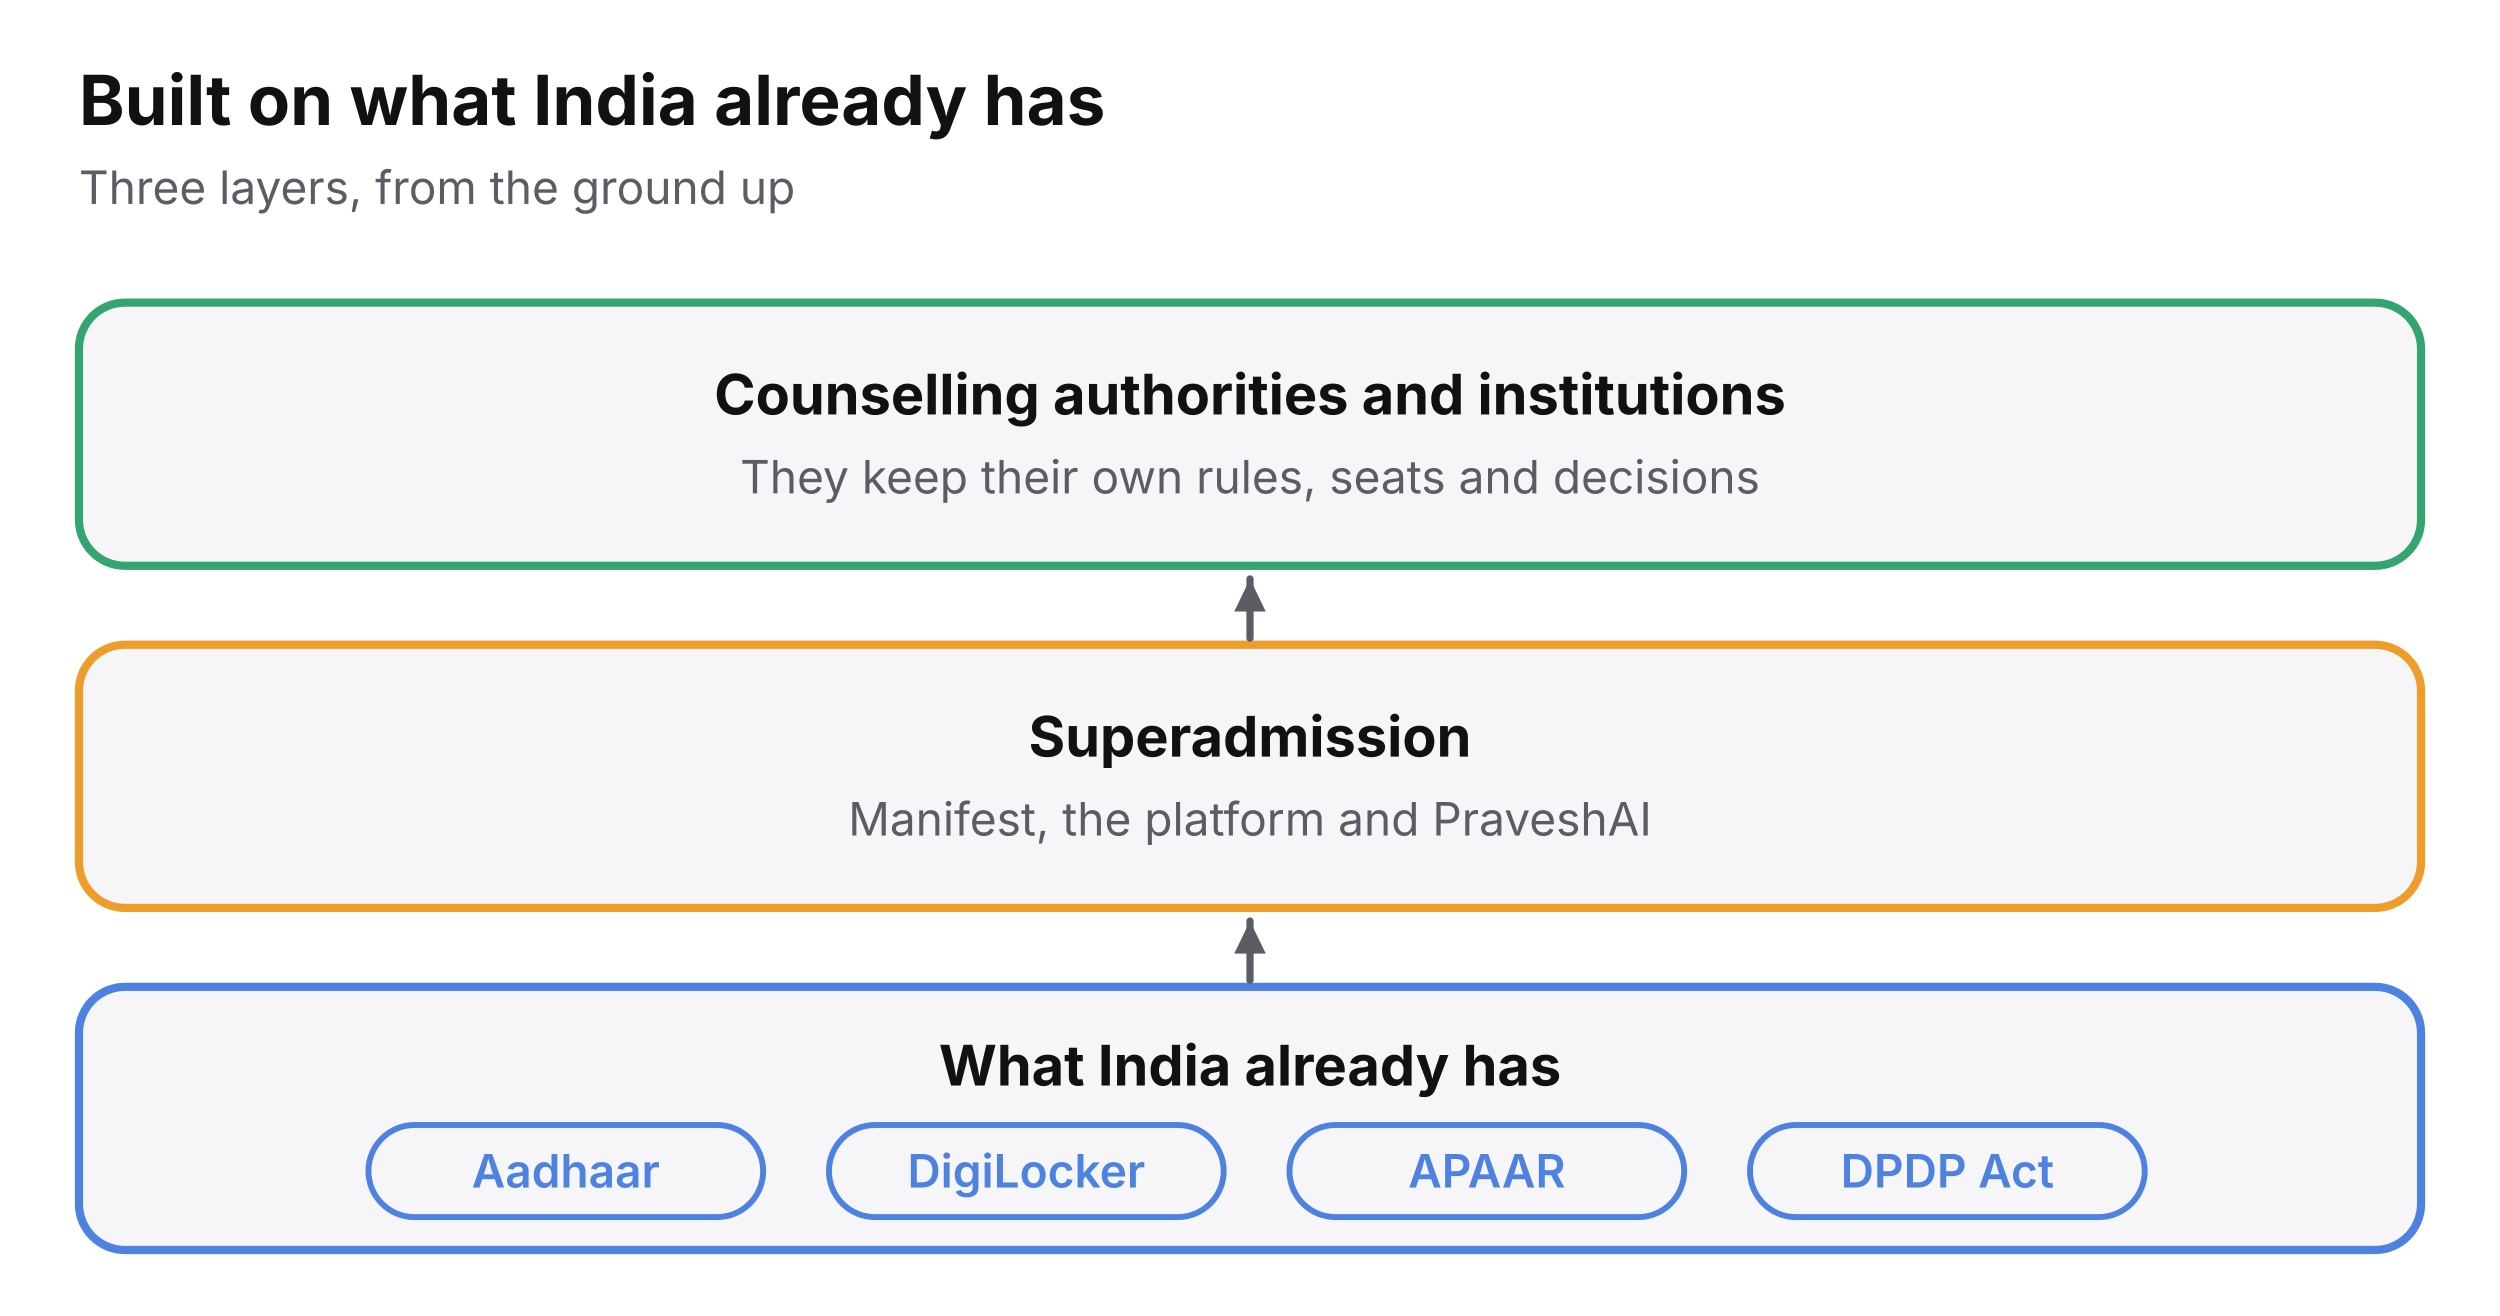
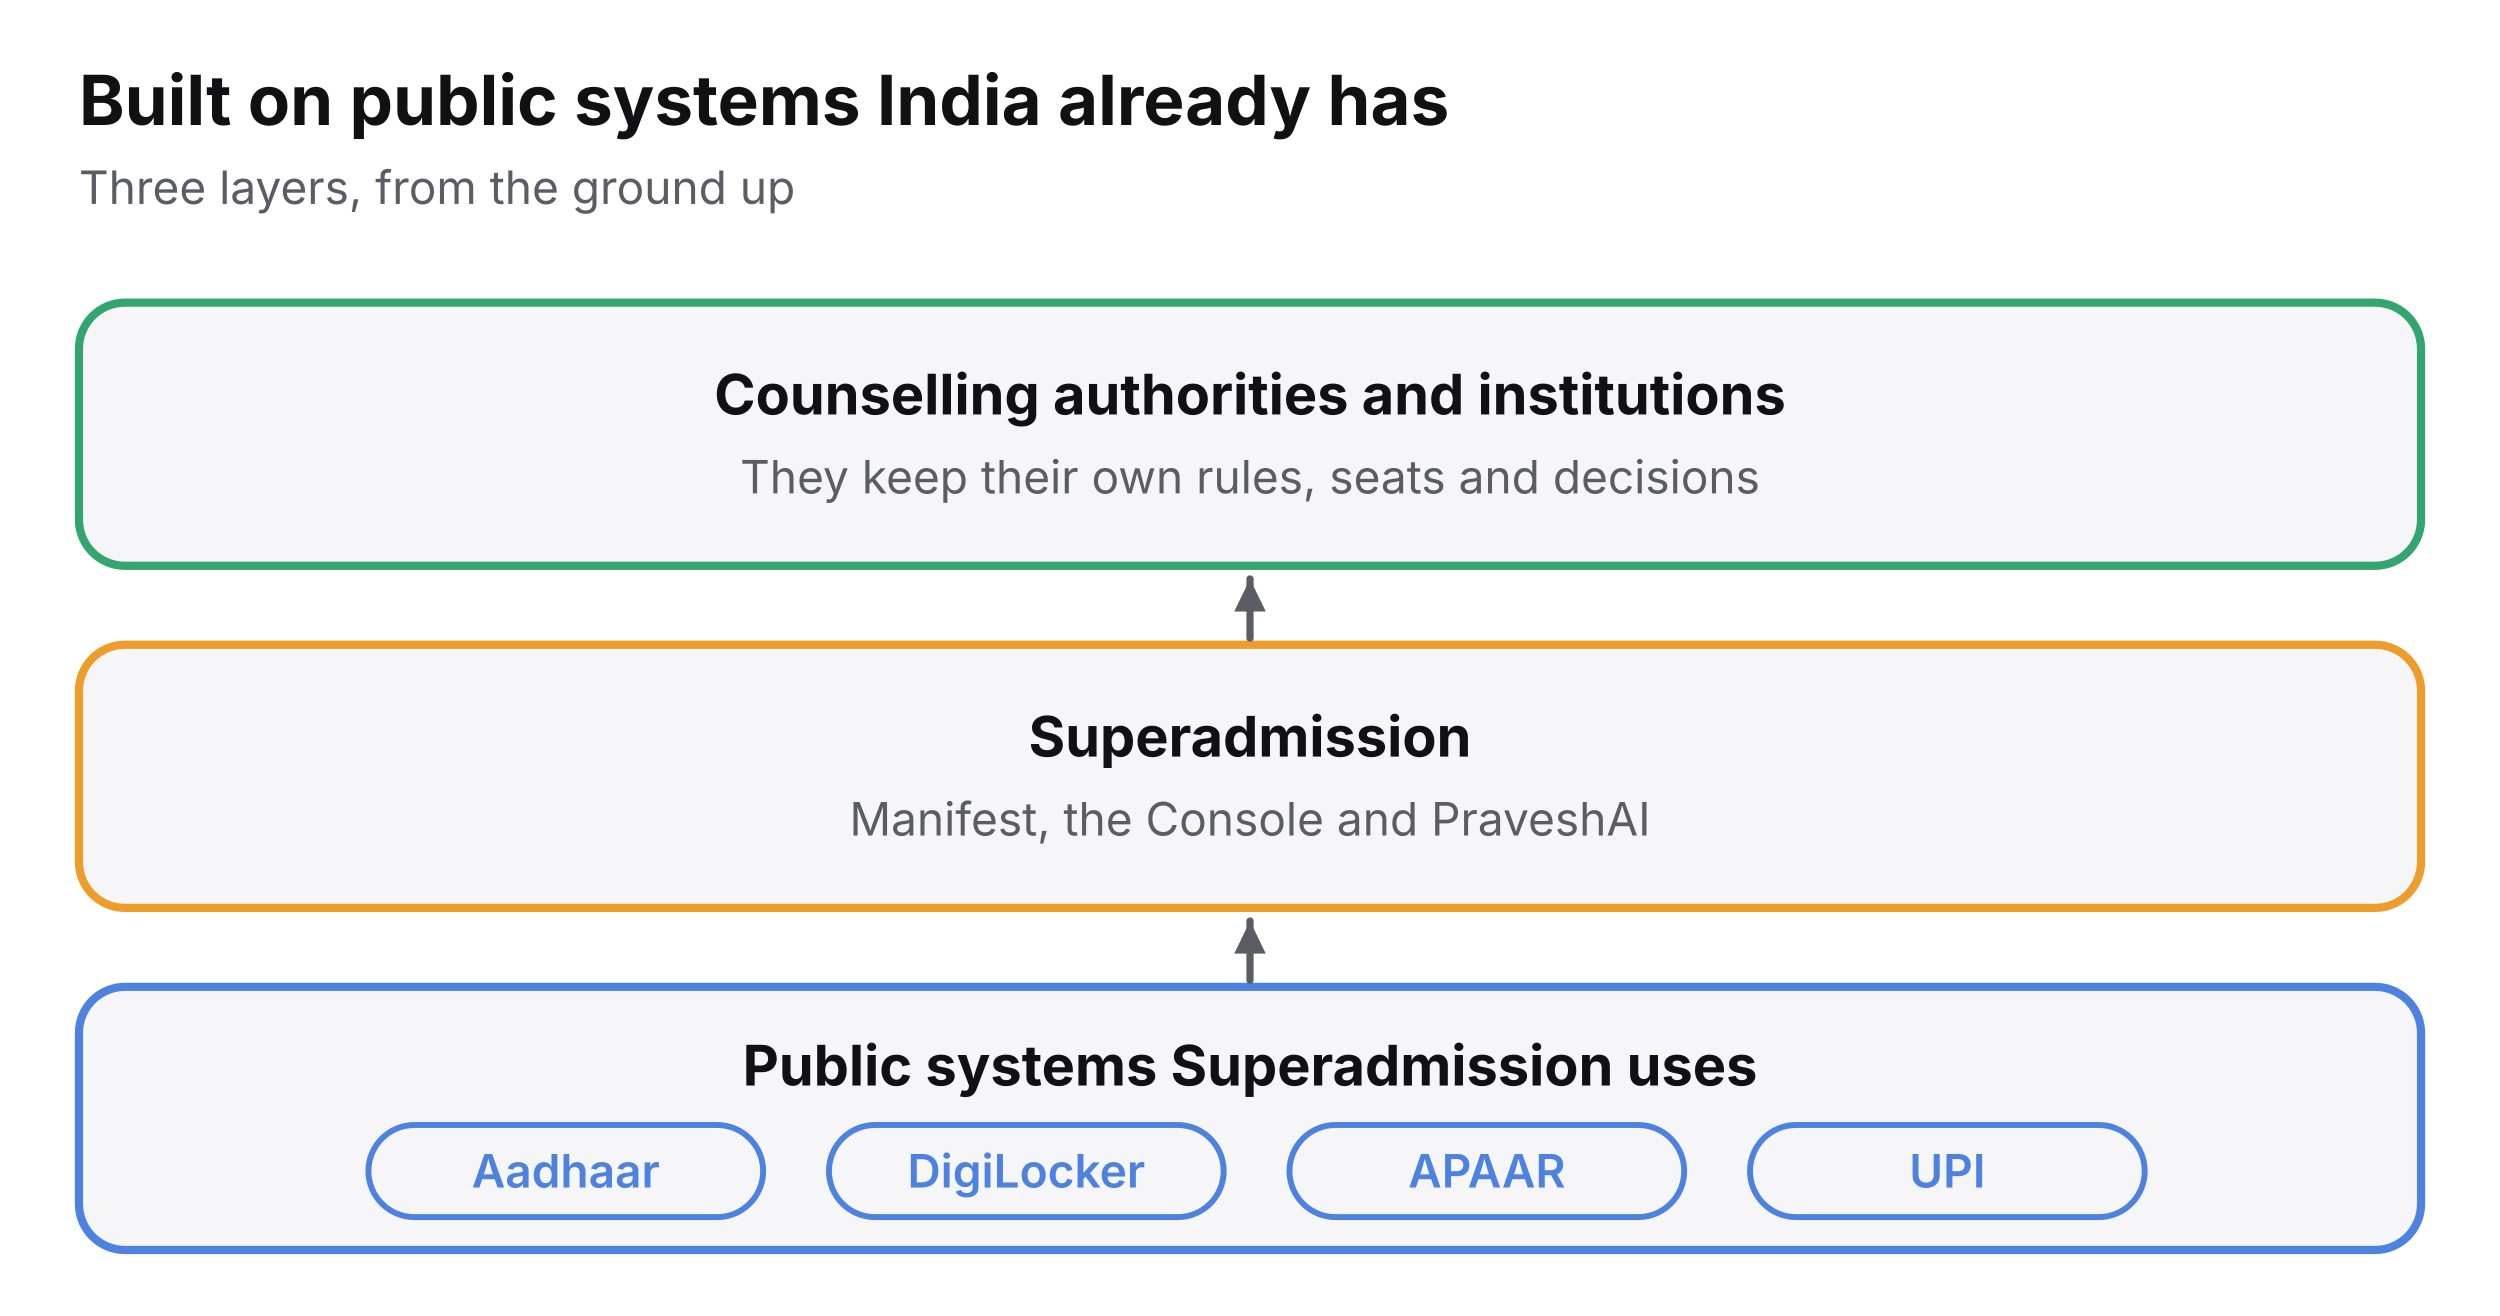
<svg xmlns="http://www.w3.org/2000/svg" viewBox="0 0 760 400" width="760" height="400" role="img" aria-labelledby="t d" font-family="Inter, -apple-system, 'Segoe UI', Roboto, Helvetica, Arial, sans-serif">
-   <text x="24" y="38" font-size="21" font-weight="700" fill="#111113" text-anchor="start">Built on what India already has</text>
+   <text x="24" y="38" font-size="21" font-weight="700" fill="#111113" text-anchor="start">Built on public systems India already has</text>
  <text x="24" y="62" font-size="14" font-weight="400" fill="#5c5c64" text-anchor="start">Three layers, from the ground up</text>
  <rect x="24" y="92" width="712" height="80" rx="14" fill="#f6f6f8" stroke="#34a56f" stroke-width="2.5" />
  <text x="380" y="126" font-size="17" font-weight="700" fill="#111113" text-anchor="middle">Counselling authorities and institutions</text>
  <text x="380" y="150" font-size="14" font-weight="400" fill="#5c5c64" text-anchor="middle">They keep their own rules, seats and decisions</text>
  <rect x="24" y="196" width="712" height="80" rx="14" fill="#f6f6f8" stroke="#ee9d2b" stroke-width="2.5" />
  <text x="380" y="230" font-size="17" font-weight="700" fill="#111113" text-anchor="middle">Superadmission</text>
-   <text x="380" y="254" font-size="14" font-weight="400" fill="#5c5c64" text-anchor="middle">Manifest, the platform and PraveshAI</text>
+   <text x="380" y="254" font-size="14" font-weight="400" fill="#5c5c64" text-anchor="middle">Manifest, the Console and PraveshAI</text>
  <rect x="24" y="300" width="712" height="80" rx="14" fill="#f6f6f8" stroke="#4d82e0" stroke-width="2.5" />
-   <text x="380" y="330" font-size="17" font-weight="700" fill="#111113" text-anchor="middle">What India already has</text>
+   <text x="380" y="330" font-size="17" font-weight="700" fill="#111113" text-anchor="middle">Public systems Superadmission uses</text>
  <rect x="112" y="342" width="120" height="28" rx="14" fill="none" stroke="#4d82e0" stroke-width="1.8" />
  <text x="172" y="361" font-size="14" font-weight="600" fill="#4d82e0" text-anchor="middle">Aadhaar</text>
  <rect x="252" y="342" width="120" height="28" rx="14" fill="none" stroke="#4d82e0" stroke-width="1.8" />
  <text x="312" y="361" font-size="14" font-weight="600" fill="#4d82e0" text-anchor="middle">DigiLocker</text>
  <rect x="392" y="342" width="120" height="28" rx="14" fill="none" stroke="#4d82e0" stroke-width="1.8" />
  <text x="452" y="361" font-size="14" font-weight="600" fill="#4d82e0" text-anchor="middle">APAAR</text>
  <rect x="532" y="342" width="120" height="28" rx="14" fill="none" stroke="#4d82e0" stroke-width="1.8" />
-   <text x="592" y="361" font-size="14" font-weight="600" fill="#4d82e0" text-anchor="middle">DPDP Act</text>
+   <text x="592" y="361" font-size="14" font-weight="600" fill="#4d82e0" text-anchor="middle">UPI</text>
  <line x1="380" y1="298" x2="380" y2="280" stroke="#5c5c64" stroke-width="2.2" stroke-linecap="round" />
  <path d="M380.0,280.0 L384.8,289.9 L375.2,289.9 Z" fill="#5c5c64" />
  <line x1="380" y1="194" x2="380" y2="176" stroke="#5c5c64" stroke-width="2.2" stroke-linecap="round" />
  <path d="M380.0,176.0 L384.8,185.9 L375.2,185.9 Z" fill="#5c5c64" />
</svg>
